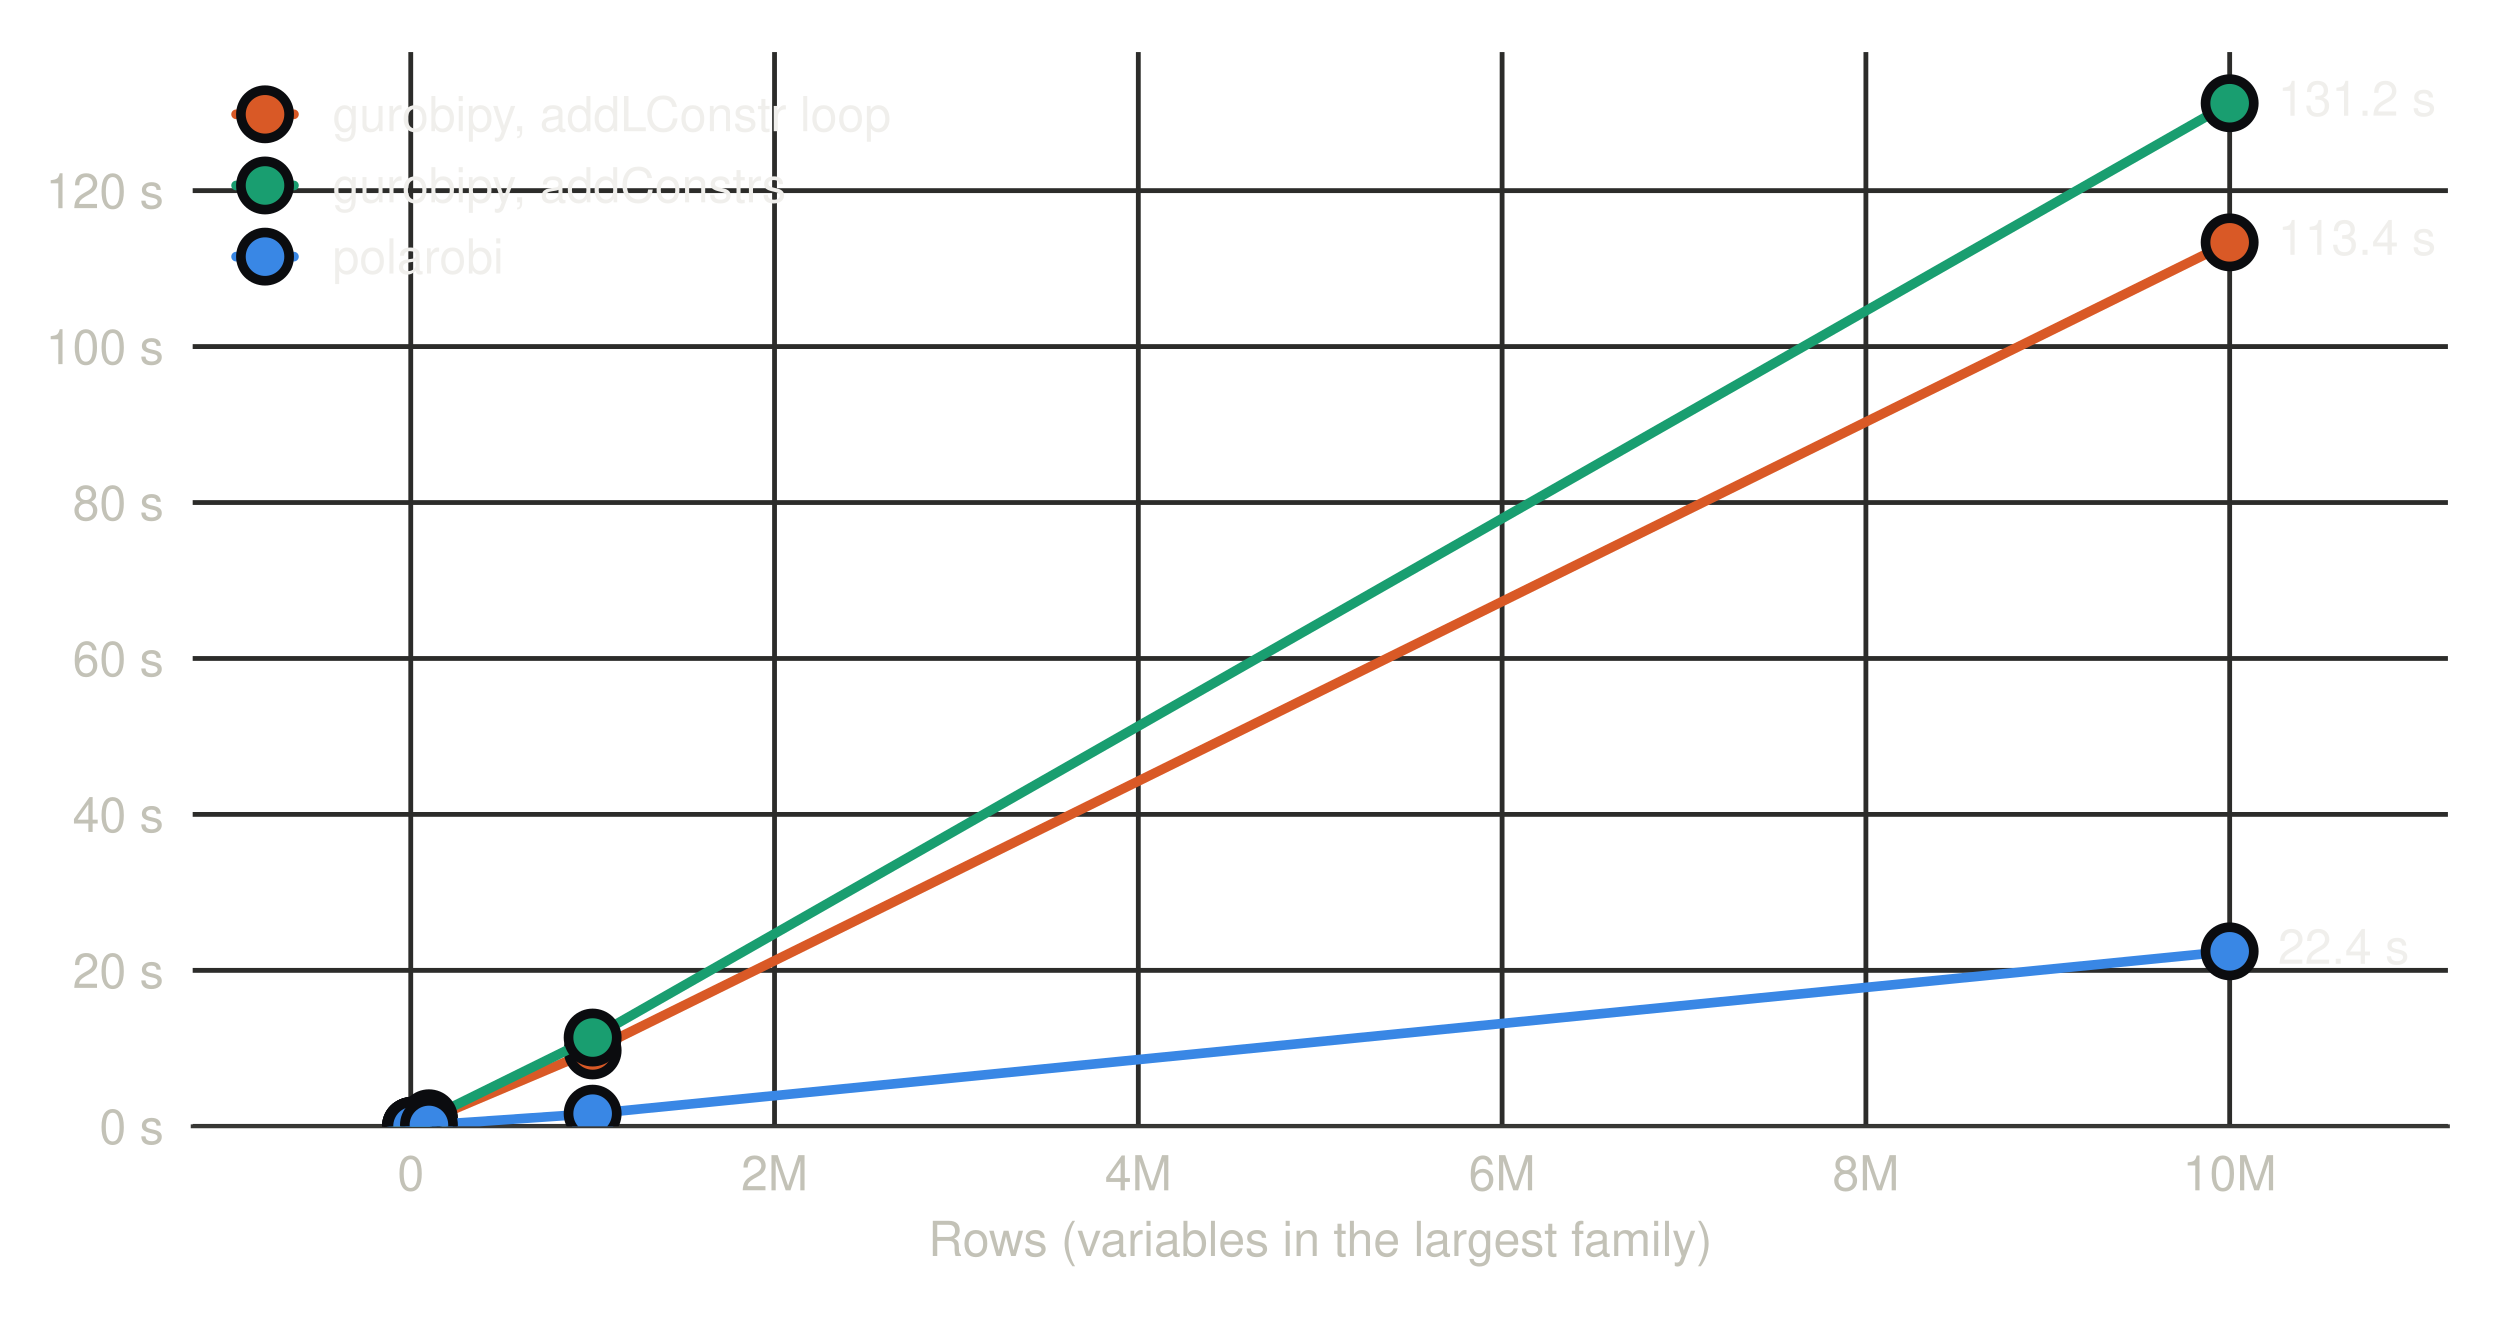
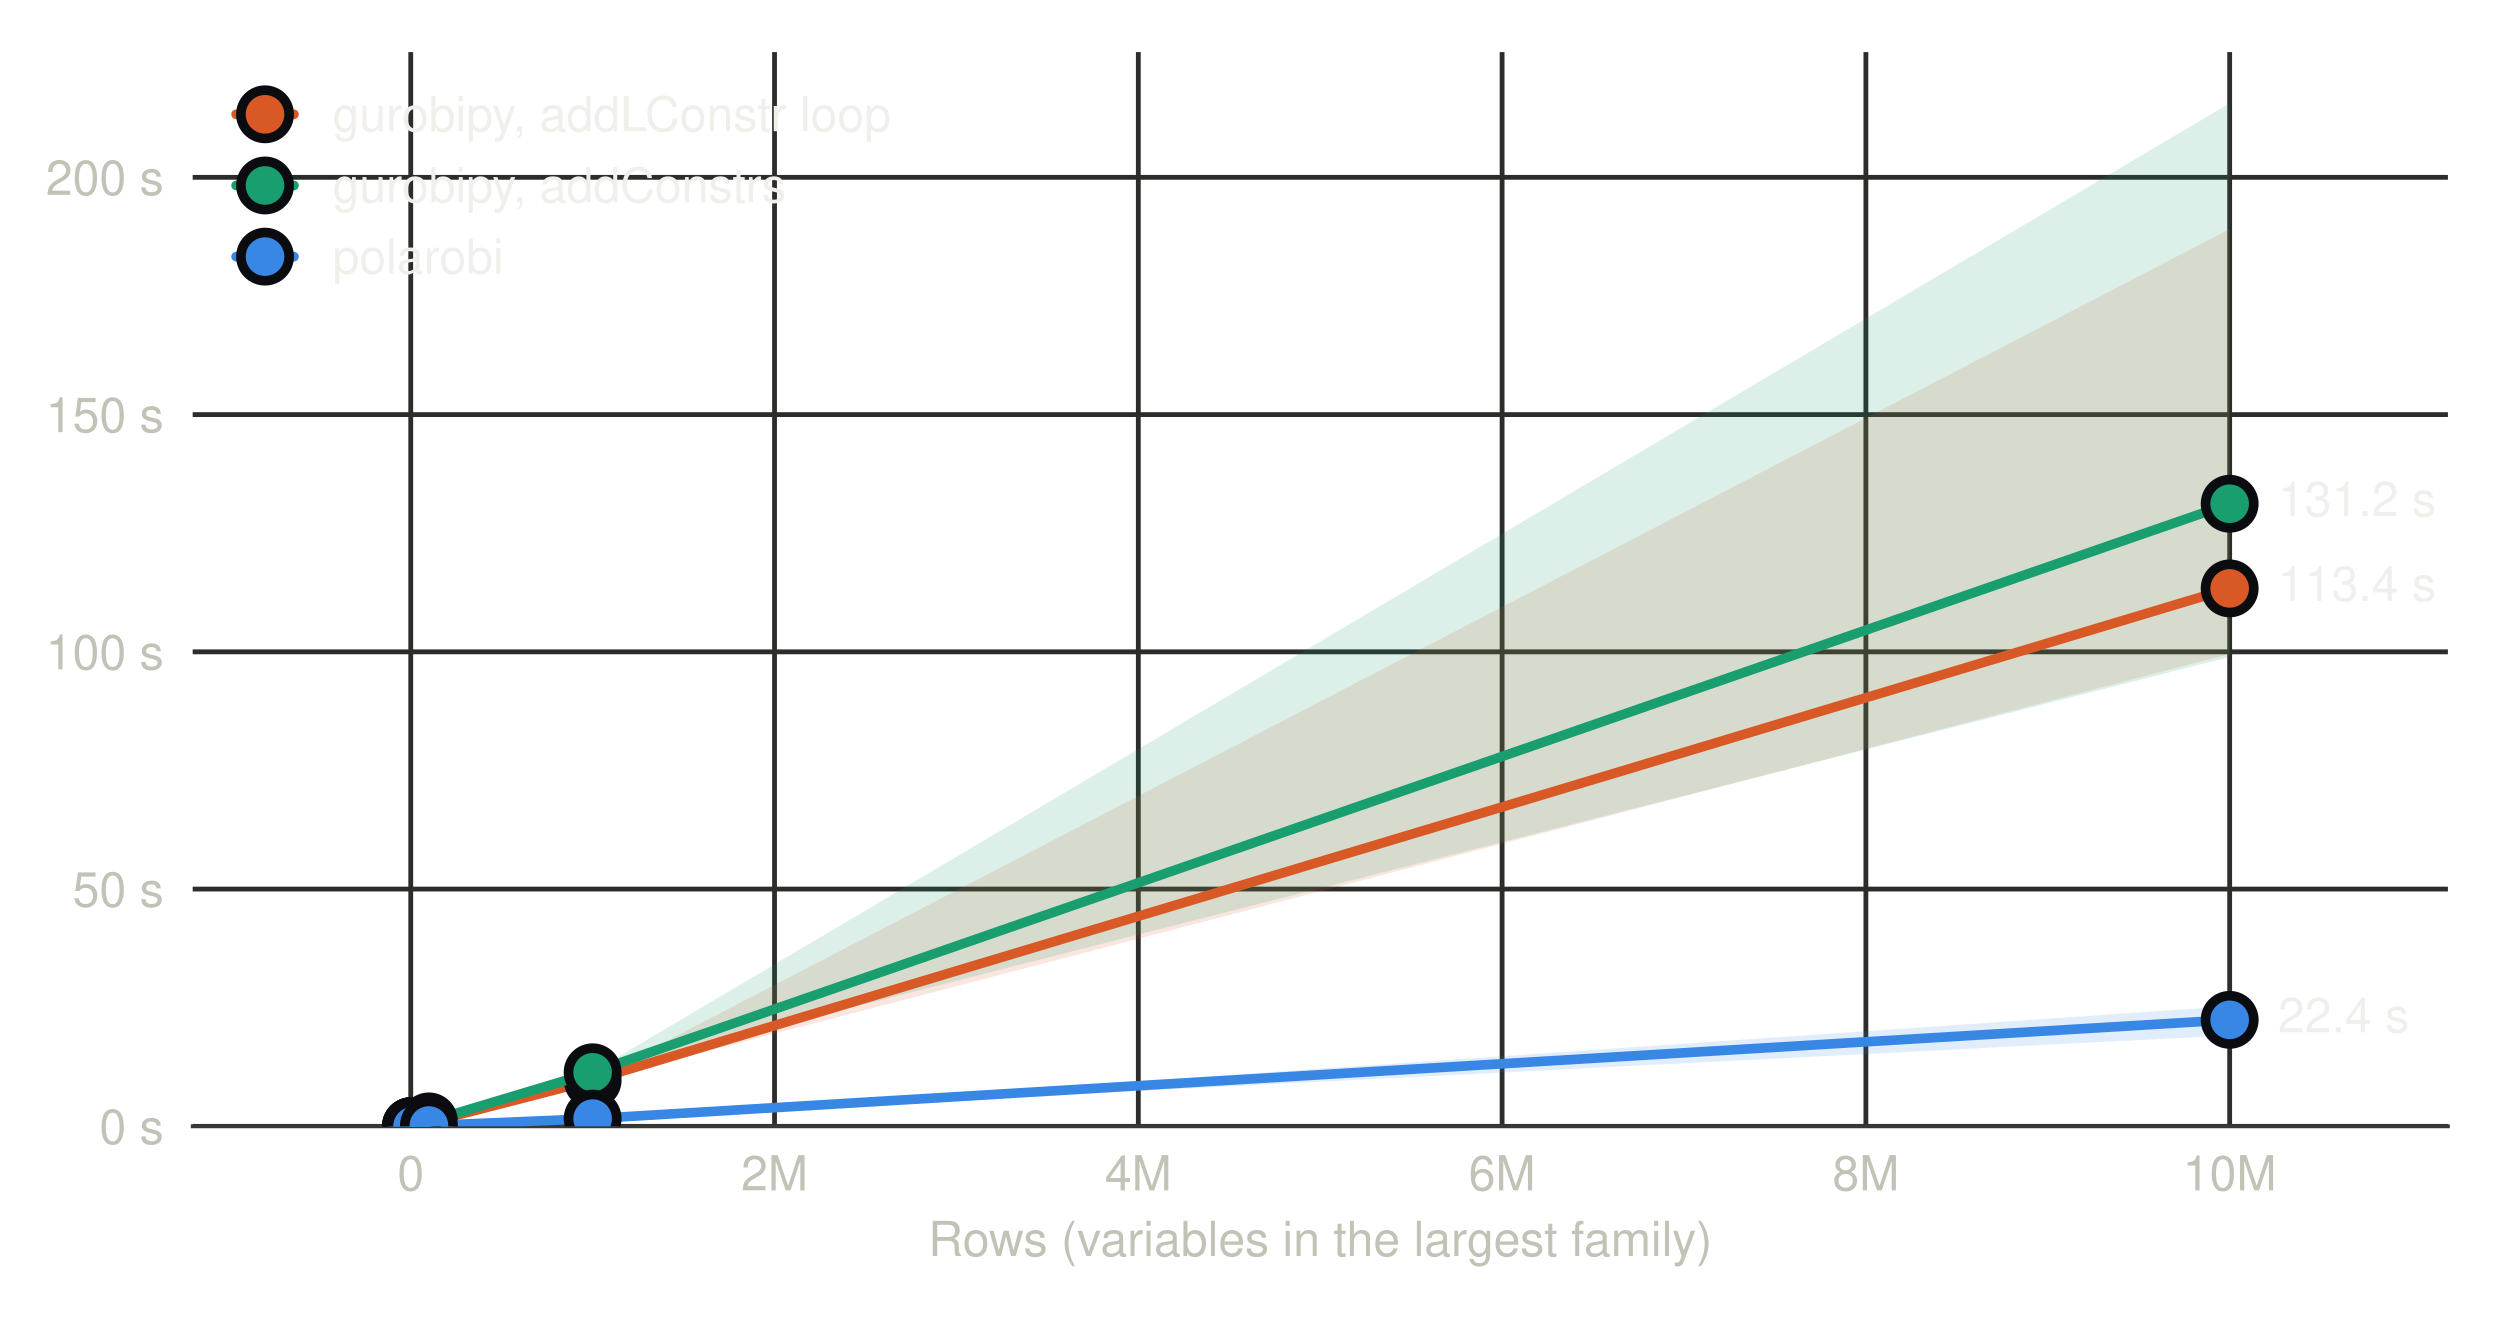
<svg xmlns="http://www.w3.org/2000/svg" xmlns:xlink="http://www.w3.org/1999/xlink" width="518.4pt" height="273.6pt" viewBox="0 0 518.4 273.6" version="1.1">
  <defs>
    <style type="text/css">*{stroke-linejoin: round; stroke-linecap: butt}</style>
  </defs>
  <g id="figure_1">
    <g id="patch_1">
      <path d="M 0 273.6  L 518.4 273.6  L 518.4 0  L 0 0  L 0 273.6  z " style="fill: none; opacity: 0" />
    </g>
    <g id="axes_1">
      <g id="patch_2">
        <path d="M 39.955 233.553  L 507.6 233.553  L 507.6 10.8  L 39.955 10.8  L 39.955 233.553  z " style="fill: none" />
      </g>
      <g id="matplotlib.axis_1">
        <g id="xtick_1">
          <g id="line2d_1">
-             <path d="M 85.173 233.553  L 85.173 10.8  " clip-path="url(#p7790761576)" style="fill: none; stroke: #2c2c2a; stroke-linecap: square" />
+             <path d="M 85.173 233.553  L 85.173 10.8  " clip-path="url(#p971f4e60b7)" style="fill: none; stroke: #2c2c2a; stroke-linecap: square" />
          </g>
          <g id="line2d_2" />
          <g id="text_1">
            <text style="font-size: 10px; font-family: 'Segoe UI', 'Helvetica', 'Arial', 'DejaVu Sans', sans-serif; text-anchor: middle; fill: #c3c2b7" x="85.173" y="246.833" transform="rotate(-0 85.17297 246.833)">0</text>
          </g>
        </g>
        <g id="xtick_2">
          <g id="line2d_3">
-             <path d="M 160.607 233.553  L 160.607 10.8  " clip-path="url(#p7790761576)" style="fill: none; stroke: #2c2c2a; stroke-linecap: square" />
+             <path d="M 160.607 233.553  L 160.607 10.8  " clip-path="url(#p971f4e60b7)" style="fill: none; stroke: #2c2c2a; stroke-linecap: square" />
          </g>
          <g id="line2d_4" />
          <g id="text_2">
            <text style="font-size: 10px; font-family: 'Segoe UI', 'Helvetica', 'Arial', 'DejaVu Sans', sans-serif; text-anchor: middle; fill: #c3c2b7" x="160.607" y="246.833" transform="rotate(-0 160.6072 246.833)">2M</text>
          </g>
        </g>
        <g id="xtick_3">
          <g id="line2d_5">
-             <path d="M 236.041 233.553  L 236.041 10.8  " clip-path="url(#p7790761576)" style="fill: none; stroke: #2c2c2a; stroke-linecap: square" />
+             <path d="M 236.041 233.553  L 236.041 10.8  " clip-path="url(#p971f4e60b7)" style="fill: none; stroke: #2c2c2a; stroke-linecap: square" />
          </g>
          <g id="line2d_6" />
          <g id="text_3">
            <text style="font-size: 10px; font-family: 'Segoe UI', 'Helvetica', 'Arial', 'DejaVu Sans', sans-serif; text-anchor: middle; fill: #c3c2b7" x="236.041" y="246.833" transform="rotate(-0 236.0414 246.833)">4M</text>
          </g>
        </g>
        <g id="xtick_4">
          <g id="line2d_7">
-             <path d="M 311.476 233.553  L 311.476 10.8  " clip-path="url(#p7790761576)" style="fill: none; stroke: #2c2c2a; stroke-linecap: square" />
+             <path d="M 311.476 233.553  L 311.476 10.8  " clip-path="url(#p971f4e60b7)" style="fill: none; stroke: #2c2c2a; stroke-linecap: square" />
          </g>
          <g id="line2d_8" />
          <g id="text_4">
            <text style="font-size: 10px; font-family: 'Segoe UI', 'Helvetica', 'Arial', 'DejaVu Sans', sans-serif; text-anchor: middle; fill: #c3c2b7" x="311.476" y="246.833" transform="rotate(-0 311.4756 246.833)">6M</text>
          </g>
        </g>
        <g id="xtick_5">
          <g id="line2d_9">
-             <path d="M 386.91 233.553  L 386.91 10.8  " clip-path="url(#p7790761576)" style="fill: none; stroke: #2c2c2a; stroke-linecap: square" />
+             <path d="M 386.91 233.553  L 386.91 10.8  " clip-path="url(#p971f4e60b7)" style="fill: none; stroke: #2c2c2a; stroke-linecap: square" />
          </g>
          <g id="line2d_10" />
          <g id="text_5">
            <text style="font-size: 10px; font-family: 'Segoe UI', 'Helvetica', 'Arial', 'DejaVu Sans', sans-serif; text-anchor: middle; fill: #c3c2b7" x="386.91" y="246.833" transform="rotate(-0 386.9098 246.833)">8M</text>
          </g>
        </g>
        <g id="xtick_6">
          <g id="line2d_11">
-             <path d="M 462.344 233.553  L 462.344 10.8  " clip-path="url(#p7790761576)" style="fill: none; stroke: #2c2c2a; stroke-linecap: square" />
+             <path d="M 462.344 233.553  L 462.344 10.8  " clip-path="url(#p971f4e60b7)" style="fill: none; stroke: #2c2c2a; stroke-linecap: square" />
          </g>
          <g id="line2d_12" />
          <g id="text_6">
            <text style="font-size: 10px; font-family: 'Segoe UI', 'Helvetica', 'Arial', 'DejaVu Sans', sans-serif; text-anchor: middle; fill: #c3c2b7" x="462.344" y="246.833" transform="rotate(-0 462.344 246.833)">10M</text>
          </g>
        </g>
        <g id="text_7">
          <text style="font-size: 10px; font-family: 'Segoe UI', 'Helvetica', 'Arial', 'DejaVu Sans', sans-serif; text-anchor: middle; fill: #c3c2b7" x="273.777" y="260.447" transform="rotate(-0 273.7773 260.4469)">Rows (variables in the largest family)</text>
        </g>
      </g>
      <g id="matplotlib.axis_2">
        <g id="ytick_1">
          <g id="line2d_13">
-             <path d="M 39.955 233.553  L 507.6 233.553  " clip-path="url(#p7790761576)" style="fill: none; stroke: #2c2c2a; stroke-linecap: square" />
+             <path d="M 39.955 233.553  L 507.6 233.553  " clip-path="url(#p971f4e60b7)" style="fill: none; stroke: #2c2c2a; stroke-linecap: square" />
          </g>
          <g id="line2d_14" />
          <g id="text_8">
            <text style="font-size: 10px; font-family: 'Segoe UI', 'Helvetica', 'Arial', 'DejaVu Sans', sans-serif; text-anchor: end; fill: #c3c2b7" x="33.955" y="237.193" transform="rotate(-0 33.95469 237.1929)">0 s</text>
          </g>
        </g>
        <g id="ytick_2">
          <g id="line2d_15">
-             <path d="M 39.955 201.215  L 507.6 201.215  " clip-path="url(#p7790761576)" style="fill: none; stroke: #2c2c2a; stroke-linecap: square" />
+             <path d="M 39.955 184.358  L 507.6 184.358  " clip-path="url(#p971f4e60b7)" style="fill: none; stroke: #2c2c2a; stroke-linecap: square" />
          </g>
          <g id="line2d_16" />
          <g id="text_9">
-             <text style="font-size: 10px; font-family: 'Segoe UI', 'Helvetica', 'Arial', 'DejaVu Sans', sans-serif; text-anchor: end; fill: #c3c2b7" x="33.955" y="204.855" transform="rotate(-0 33.95469 204.8555)">20 s</text>
+             <text style="font-size: 10px; font-family: 'Segoe UI', 'Helvetica', 'Arial', 'DejaVu Sans', sans-serif; text-anchor: end; fill: #c3c2b7" x="33.955" y="187.998" transform="rotate(-0 33.95469 187.998)">50 s</text>
          </g>
        </g>
        <g id="ytick_3">
          <g id="line2d_17">
-             <path d="M 39.955 168.878  L 507.6 168.878  " clip-path="url(#p7790761576)" style="fill: none; stroke: #2c2c2a; stroke-linecap: square" />
+             <path d="M 39.955 135.163  L 507.6 135.163  " clip-path="url(#p971f4e60b7)" style="fill: none; stroke: #2c2c2a; stroke-linecap: square" />
          </g>
          <g id="line2d_18" />
          <g id="text_10">
-             <text style="font-size: 10px; font-family: 'Segoe UI', 'Helvetica', 'Arial', 'DejaVu Sans', sans-serif; text-anchor: end; fill: #c3c2b7" x="33.955" y="172.518" transform="rotate(-0 33.95469 172.518)">40 s</text>
+             <text style="font-size: 10px; font-family: 'Segoe UI', 'Helvetica', 'Arial', 'DejaVu Sans', sans-serif; text-anchor: end; fill: #c3c2b7" x="33.955" y="138.803" transform="rotate(-0 33.95469 138.8031)">100 s</text>
          </g>
        </g>
        <g id="ytick_4">
          <g id="line2d_19">
-             <path d="M 39.955 136.54  L 507.6 136.54  " clip-path="url(#p7790761576)" style="fill: none; stroke: #2c2c2a; stroke-linecap: square" />
+             <path d="M 39.955 85.968  L 507.6 85.968  " clip-path="url(#p971f4e60b7)" style="fill: none; stroke: #2c2c2a; stroke-linecap: square" />
          </g>
          <g id="line2d_20" />
          <g id="text_11">
-             <text style="font-size: 10px; font-family: 'Segoe UI', 'Helvetica', 'Arial', 'DejaVu Sans', sans-serif; text-anchor: end; fill: #c3c2b7" x="33.955" y="140.181" transform="rotate(-0 33.95469 140.1806)">60 s</text>
+             <text style="font-size: 10px; font-family: 'Segoe UI', 'Helvetica', 'Arial', 'DejaVu Sans', sans-serif; text-anchor: end; fill: #c3c2b7" x="33.955" y="89.608" transform="rotate(-0 33.95469 89.60827)">150 s</text>
          </g>
        </g>
        <g id="ytick_5">
          <g id="line2d_21">
-             <path d="M 39.955 104.203  L 507.6 104.203  " clip-path="url(#p7790761576)" style="fill: none; stroke: #2c2c2a; stroke-linecap: square" />
+             <path d="M 39.955 36.773  L 507.6 36.773  " clip-path="url(#p971f4e60b7)" style="fill: none; stroke: #2c2c2a; stroke-linecap: square" />
          </g>
          <g id="line2d_22" />
          <g id="text_12">
-             <text style="font-size: 10px; font-family: 'Segoe UI', 'Helvetica', 'Arial', 'DejaVu Sans', sans-serif; text-anchor: end; fill: #c3c2b7" x="33.955" y="107.843" transform="rotate(-0 33.95469 107.8432)">80 s</text>
-           </g>
-         </g>
-         <g id="ytick_6">
-           <g id="line2d_23">
-             <path d="M 39.955 71.866  L 507.6 71.866  " clip-path="url(#p7790761576)" style="fill: none; stroke: #2c2c2a; stroke-linecap: square" />
-           </g>
-           <g id="line2d_24" />
-           <g id="text_13">
-             <text style="font-size: 10px; font-family: 'Segoe UI', 'Helvetica', 'Arial', 'DejaVu Sans', sans-serif; text-anchor: end; fill: #c3c2b7" x="33.955" y="75.506" transform="rotate(-0 33.95469 75.50578)">100 s</text>
-           </g>
-         </g>
-         <g id="ytick_7">
-           <g id="line2d_25">
-             <path d="M 39.955 39.528  L 507.6 39.528  " clip-path="url(#p7790761576)" style="fill: none; stroke: #2c2c2a; stroke-linecap: square" />
-           </g>
-           <g id="line2d_26" />
-           <g id="text_14">
-             <text style="font-size: 10px; font-family: 'Segoe UI', 'Helvetica', 'Arial', 'DejaVu Sans', sans-serif; text-anchor: end; fill: #c3c2b7" x="33.955" y="43.168" transform="rotate(-0 33.95469 43.16836)">120 s</text>
-           </g>
+             <text style="font-size: 10px; font-family: 'Segoe UI', 'Helvetica', 'Arial', 'DejaVu Sans', sans-serif; text-anchor: end; fill: #c3c2b7" x="33.955" y="40.413" transform="rotate(-0 33.95469 40.4134)">200 s</text>
+           </g>
+         </g>
+       </g>
+       <g id="FillBetweenPolyCollection_1">
+         <defs>
+           <path id="mec2555ea24" d="M 85.211 -40.063  L 85.211 -40.063  L 85.55 -40.116  L 88.945 -40.665  L 122.89 -49.424  L 462.344 -138.007  L 462.344 -226.112  L 462.344 -226.112  L 122.89 -49.777  L 88.945 -40.895  L 85.55 -40.118  L 85.211 -40.063  z " />
+         </defs>
+         <g clip-path="url(#p971f4e60b7)">
+           <use xlink:href="#mec2555ea24" x="0" y="273.6" style="fill: #d95926; fill-opacity: 0.15" />
+         </g>
+       </g>
+       <g id="FillBetweenPolyCollection_2">
+         <defs>
+           <path id="m7594806549" d="M 85.211 -40.074  L 85.211 -40.073  L 85.55 -40.152  L 88.945 -41.052  L 122.89 -51.044  L 462.344 -137.37  L 462.344 -252.193  L 462.344 -252.193  L 122.89 -51.311  L 88.945 -41.176  L 85.55 -40.156  L 85.211 -40.074  z " />
+         </defs>
+         <g clip-path="url(#p971f4e60b7)">
+           <use xlink:href="#m7594806549" x="0" y="273.6" style="fill: #199e70; fill-opacity: 0.15" />
+         </g>
+       </g>
+       <g id="FillBetweenPolyCollection_3">
+         <defs>
+           <path id="m93dba14d1f" d="M 85.211 -40.067  L 85.211 -40.061  L 85.55 -40.071  L 88.945 -40.207  L 122.89 -41.617  L 462.344 -58.89  L 462.344 -64.955  L 462.344 -64.955  L 122.89 -41.643  L 88.945 -40.234  L 85.55 -40.073  L 85.211 -40.067  z " />
+         </defs>
+         <g clip-path="url(#p971f4e60b7)">
+           <use xlink:href="#m93dba14d1f" x="0" y="273.6" style="fill: #3987e5; fill-opacity: 0.15" />
        </g>
      </g>
      <g id="patch_3">
        <path d="M 39.955 233.553  L 507.6 233.553  " style="fill: none; stroke: #383835; stroke-width: 0.8; stroke-linejoin: miter; stroke-linecap: square" />
      </g>
-       <g id="line2d_27">
-         <path d="M 85.211 233.527  L 85.55 233.437  L 88.945 232.196  L 122.89 217.822  L 462.344 50.252  " clip-path="url(#p7790761576)" style="fill: none; stroke: #d95926; stroke-width: 2; stroke-linecap: round" />
-         <defs>
-           <path id="mc3b1f64f59" d="M 0 5  C 1.326 5 2.598 4.473 3.536 3.536  C 4.473 2.598 5 1.326 5 0  C 5 -1.326 4.473 -2.598 3.536 -3.536  C 2.598 -4.473 1.326 -5 0 -5  C -1.326 -5 -2.598 -4.473 -3.536 -3.536  C -4.473 -2.598 -5 -1.326 -5 0  C -5 1.326 -4.473 2.598 -3.536 3.536  C -2.598 4.473 -1.326 5 0 5  z " style="stroke: #0b0c0f; stroke-width: 2" />
-         </defs>
-         <g clip-path="url(#p7790761576)">
-           <use xlink:href="#mc3b1f64f59" x="85.211" y="233.527" style="fill: #d95926; stroke: #0b0c0f; stroke-width: 2" />
-           <use xlink:href="#mc3b1f64f59" x="85.55" y="233.437" style="fill: #d95926; stroke: #0b0c0f; stroke-width: 2" />
-           <use xlink:href="#mc3b1f64f59" x="88.945" y="232.196" style="fill: #d95926; stroke: #0b0c0f; stroke-width: 2" />
-           <use xlink:href="#mc3b1f64f59" x="122.89" y="217.822" style="fill: #d95926; stroke: #0b0c0f; stroke-width: 2" />
-           <use xlink:href="#mc3b1f64f59" x="462.344" y="50.252" style="fill: #d95926; stroke: #0b0c0f; stroke-width: 2" />
-         </g>
-       </g>
-       <g id="line2d_28">
-         <path d="M 85.211 233.51  L 85.55 233.378  L 88.945 231.882  L 122.89 215.145  L 462.344 21.406  " clip-path="url(#p7790761576)" style="fill: none; stroke: #199e70; stroke-width: 2; stroke-linecap: round" />
-         <defs>
-           <path id="m964a53d4c5" d="M 0 5  C 1.326 5 2.598 4.473 3.536 3.536  C 4.473 2.598 5 1.326 5 0  C 5 -1.326 4.473 -2.598 3.536 -3.536  C 2.598 -4.473 1.326 -5 0 -5  C -1.326 -5 -2.598 -4.473 -3.536 -3.536  C -4.473 -2.598 -5 -1.326 -5 0  C -5 1.326 -4.473 2.598 -3.536 3.536  C -2.598 4.473 -1.326 5 0 5  z " style="stroke: #0b0c0f; stroke-width: 2" />
-         </defs>
-         <g clip-path="url(#p7790761576)">
-           <use xlink:href="#m964a53d4c5" x="85.211" y="233.51" style="fill: #199e70; stroke: #0b0c0f; stroke-width: 2" />
-           <use xlink:href="#m964a53d4c5" x="85.55" y="233.378" style="fill: #199e70; stroke: #0b0c0f; stroke-width: 2" />
-           <use xlink:href="#m964a53d4c5" x="88.945" y="231.882" style="fill: #199e70; stroke: #0b0c0f; stroke-width: 2" />
-           <use xlink:href="#m964a53d4c5" x="122.89" y="215.145" style="fill: #199e70; stroke: #0b0c0f; stroke-width: 2" />
-           <use xlink:href="#m964a53d4c5" x="462.344" y="21.406" style="fill: #199e70; stroke: #0b0c0f; stroke-width: 2" />
-         </g>
-       </g>
-       <g id="line2d_29">
-         <path d="M 85.211 233.526  L 85.55 233.51  L 88.945 233.275  L 122.89 230.931  L 462.344 197.27  " clip-path="url(#p7790761576)" style="fill: none; stroke: #3987e5; stroke-width: 2; stroke-linecap: round" />
-         <defs>
-           <path id="m40c1945b66" d="M 0 5  C 1.326 5 2.598 4.473 3.536 3.536  C 4.473 2.598 5 1.326 5 0  C 5 -1.326 4.473 -2.598 3.536 -3.536  C 2.598 -4.473 1.326 -5 0 -5  C -1.326 -5 -2.598 -4.473 -3.536 -3.536  C -4.473 -2.598 -5 -1.326 -5 0  C -5 1.326 -4.473 2.598 -3.536 3.536  C -2.598 4.473 -1.326 5 0 5  z " style="stroke: #0b0c0f; stroke-width: 2" />
-         </defs>
-         <g clip-path="url(#p7790761576)">
-           <use xlink:href="#m40c1945b66" x="85.211" y="233.526" style="fill: #3987e5; stroke: #0b0c0f; stroke-width: 2" />
-           <use xlink:href="#m40c1945b66" x="85.55" y="233.51" style="fill: #3987e5; stroke: #0b0c0f; stroke-width: 2" />
-           <use xlink:href="#m40c1945b66" x="88.945" y="233.275" style="fill: #3987e5; stroke: #0b0c0f; stroke-width: 2" />
-           <use xlink:href="#m40c1945b66" x="122.89" y="230.931" style="fill: #3987e5; stroke: #0b0c0f; stroke-width: 2" />
-           <use xlink:href="#m40c1945b66" x="462.344" y="197.27" style="fill: #3987e5; stroke: #0b0c0f; stroke-width: 2" />
-         </g>
+       <g id="line2d_23">
+         <path d="M 85.211 233.537  L 85.55 233.483  L 88.945 232.727  L 122.89 223.98  L 462.344 122.011  " clip-path="url(#p971f4e60b7)" style="fill: none; stroke: #d95926; stroke-width: 2; stroke-linecap: round" />
+         <defs>
+           <path id="ma457d35b74" d="M 0 5  C 1.326 5 2.598 4.473 3.536 3.536  C 4.473 2.598 5 1.326 5 0  C 5 -1.326 4.473 -2.598 3.536 -3.536  C 2.598 -4.473 1.326 -5 0 -5  C -1.326 -5 -2.598 -4.473 -3.536 -3.536  C -4.473 -2.598 -5 -1.326 -5 0  C -5 1.326 -4.473 2.598 -3.536 3.536  C -2.598 4.473 -1.326 5 0 5  z " style="stroke: #0b0c0f; stroke-width: 2" />
+         </defs>
+         <g clip-path="url(#p971f4e60b7)">
+           <use xlink:href="#ma457d35b74" x="85.211" y="233.537" style="fill: #d95926; stroke: #0b0c0f; stroke-width: 2" />
+           <use xlink:href="#ma457d35b74" x="85.55" y="233.483" style="fill: #d95926; stroke: #0b0c0f; stroke-width: 2" />
+           <use xlink:href="#ma457d35b74" x="88.945" y="232.727" style="fill: #d95926; stroke: #0b0c0f; stroke-width: 2" />
+           <use xlink:href="#ma457d35b74" x="122.89" y="223.98" style="fill: #d95926; stroke: #0b0c0f; stroke-width: 2" />
+           <use xlink:href="#ma457d35b74" x="462.344" y="122.011" style="fill: #d95926; stroke: #0b0c0f; stroke-width: 2" />
+         </g>
+       </g>
+       <g id="line2d_24">
+         <path d="M 85.211 233.527  L 85.55 233.447  L 88.945 232.536  L 122.89 222.351  L 462.344 104.457  " clip-path="url(#p971f4e60b7)" style="fill: none; stroke: #199e70; stroke-width: 2; stroke-linecap: round" />
+         <defs>
+           <path id="m045729038d" d="M 0 5  C 1.326 5 2.598 4.473 3.536 3.536  C 4.473 2.598 5 1.326 5 0  C 5 -1.326 4.473 -2.598 3.536 -3.536  C 2.598 -4.473 1.326 -5 0 -5  C -1.326 -5 -2.598 -4.473 -3.536 -3.536  C -4.473 -2.598 -5 -1.326 -5 0  C -5 1.326 -4.473 2.598 -3.536 3.536  C -2.598 4.473 -1.326 5 0 5  z " style="stroke: #0b0c0f; stroke-width: 2" />
+         </defs>
+         <g clip-path="url(#p971f4e60b7)">
+           <use xlink:href="#m045729038d" x="85.211" y="233.527" style="fill: #199e70; stroke: #0b0c0f; stroke-width: 2" />
+           <use xlink:href="#m045729038d" x="85.55" y="233.447" style="fill: #199e70; stroke: #0b0c0f; stroke-width: 2" />
+           <use xlink:href="#m045729038d" x="88.945" y="232.536" style="fill: #199e70; stroke: #0b0c0f; stroke-width: 2" />
+           <use xlink:href="#m045729038d" x="122.89" y="222.351" style="fill: #199e70; stroke: #0b0c0f; stroke-width: 2" />
+           <use xlink:href="#m045729038d" x="462.344" y="104.457" style="fill: #199e70; stroke: #0b0c0f; stroke-width: 2" />
+         </g>
+       </g>
+       <g id="line2d_25">
+         <path d="M 85.211 233.536  L 85.55 233.527  L 88.945 233.384  L 122.89 231.957  L 462.344 211.474  " clip-path="url(#p971f4e60b7)" style="fill: none; stroke: #3987e5; stroke-width: 2; stroke-linecap: round" />
+         <defs>
+           <path id="m026dc0be92" d="M 0 5  C 1.326 5 2.598 4.473 3.536 3.536  C 4.473 2.598 5 1.326 5 0  C 5 -1.326 4.473 -2.598 3.536 -3.536  C 2.598 -4.473 1.326 -5 0 -5  C -1.326 -5 -2.598 -4.473 -3.536 -3.536  C -4.473 -2.598 -5 -1.326 -5 0  C -5 1.326 -4.473 2.598 -3.536 3.536  C -2.598 4.473 -1.326 5 0 5  z " style="stroke: #0b0c0f; stroke-width: 2" />
+         </defs>
+         <g clip-path="url(#p971f4e60b7)">
+           <use xlink:href="#m026dc0be92" x="85.211" y="233.536" style="fill: #3987e5; stroke: #0b0c0f; stroke-width: 2" />
+           <use xlink:href="#m026dc0be92" x="85.55" y="233.527" style="fill: #3987e5; stroke: #0b0c0f; stroke-width: 2" />
+           <use xlink:href="#m026dc0be92" x="88.945" y="233.384" style="fill: #3987e5; stroke: #0b0c0f; stroke-width: 2" />
+           <use xlink:href="#m026dc0be92" x="122.89" y="231.957" style="fill: #3987e5; stroke: #0b0c0f; stroke-width: 2" />
+           <use xlink:href="#m026dc0be92" x="462.344" y="211.474" style="fill: #3987e5; stroke: #0b0c0f; stroke-width: 2" />
+         </g>
+       </g>
+       <g id="text_13">
+         <text style="font-size: 10px; font-family: 'Segoe UI', 'Helvetica', 'Arial', 'DejaVu Sans', sans-serif; text-anchor: start; fill: #f0efec" x="472.344" y="214.062" transform="rotate(-0 472.344 214.0618)">22.4 s</text>
+       </g>
+       <g id="text_14">
+         <text style="font-size: 10px; font-family: 'Segoe UI', 'Helvetica', 'Arial', 'DejaVu Sans', sans-serif; text-anchor: start; fill: #f0efec" x="472.344" y="124.599" transform="rotate(-0 472.344 124.5986)">113.4 s</text>
      </g>
      <g id="text_15">
-         <text style="font-size: 10px; font-family: 'Segoe UI', 'Helvetica', 'Arial', 'DejaVu Sans', sans-serif; text-anchor: start; fill: #f0efec" x="472.344" y="199.858" transform="rotate(-0 472.344 199.8578)">22.4 s</text>
-       </g>
-       <g id="text_16">
-         <text style="font-size: 10px; font-family: 'Segoe UI', 'Helvetica', 'Arial', 'DejaVu Sans', sans-serif; text-anchor: start; fill: #f0efec" x="472.344" y="52.84" transform="rotate(-0 472.344 52.83994)">113.4 s</text>
-       </g>
-       <g id="text_17">
-         <text style="font-size: 10px; font-family: 'Segoe UI', 'Helvetica', 'Arial', 'DejaVu Sans', sans-serif; text-anchor: start; fill: #f0efec" x="472.344" y="23.994" transform="rotate(-0 472.344 23.99393)">131.2 s</text>
+         <text style="font-size: 10px; font-family: 'Segoe UI', 'Helvetica', 'Arial', 'DejaVu Sans', sans-serif; text-anchor: start; fill: #f0efec" x="472.344" y="107.045" transform="rotate(-0 472.344 107.0452)">131.2 s</text>
      </g>
      <g id="legend_1">
-         <g id="line2d_30">
+         <g id="line2d_26">
          <path d="M 48.955 23.703  L 54.955 23.703  L 60.955 23.703  " style="fill: none; stroke: #d95926; stroke-width: 2; stroke-linecap: round" />
          <g>
-             <use xlink:href="#mc3b1f64f59" x="54.955" y="23.703" style="fill: #d95926; stroke: #0b0c0f; stroke-width: 2" />
-           </g>
-         </g>
-         <g id="text_18">
+             <use xlink:href="#ma457d35b74" x="54.955" y="23.703" style="fill: #d95926; stroke: #0b0c0f; stroke-width: 2" />
+           </g>
+         </g>
+         <g id="text_16">
          <text style="font-size: 10px; font-family: 'Segoe UI', 'Helvetica', 'Arial', 'DejaVu Sans', sans-serif; text-anchor: start; fill: #f0efec" x="68.955" y="27.203" transform="rotate(-0 68.95469 27.20312)">gurobipy, addLConstr loop</text>
        </g>
-         <g id="line2d_31">
+         <g id="line2d_27">
          <path d="M 48.955 38.459  L 54.955 38.459  L 60.955 38.459  " style="fill: none; stroke: #199e70; stroke-width: 2; stroke-linecap: round" />
          <g>
-             <use xlink:href="#m964a53d4c5" x="54.955" y="38.459" style="fill: #199e70; stroke: #0b0c0f; stroke-width: 2" />
-           </g>
-         </g>
-         <g id="text_19">
+             <use xlink:href="#m045729038d" x="54.955" y="38.459" style="fill: #199e70; stroke: #0b0c0f; stroke-width: 2" />
+           </g>
+         </g>
+         <g id="text_17">
          <text style="font-size: 10px; font-family: 'Segoe UI', 'Helvetica', 'Arial', 'DejaVu Sans', sans-serif; text-anchor: start; fill: #f0efec" x="68.955" y="41.959" transform="rotate(-0 68.95469 41.95938)">gurobipy, addConstrs</text>
        </g>
-         <g id="line2d_32">
+         <g id="line2d_28">
          <path d="M 48.955 53.216  L 54.955 53.216  L 60.955 53.216  " style="fill: none; stroke: #3987e5; stroke-width: 2; stroke-linecap: round" />
          <g>
-             <use xlink:href="#m40c1945b66" x="54.955" y="53.216" style="fill: #3987e5; stroke: #0b0c0f; stroke-width: 2" />
-           </g>
-         </g>
-         <g id="text_20">
+             <use xlink:href="#m026dc0be92" x="54.955" y="53.216" style="fill: #3987e5; stroke: #0b0c0f; stroke-width: 2" />
+           </g>
+         </g>
+         <g id="text_18">
          <text style="font-size: 10px; font-family: 'Segoe UI', 'Helvetica', 'Arial', 'DejaVu Sans', sans-serif; text-anchor: start; fill: #f0efec" x="68.955" y="56.716" transform="rotate(-0 68.95469 56.71563)">polarobi</text>
        </g>
      </g>
    </g>
  </g>
  <defs>
-     <clipPath id="p7790761576">
+     <clipPath id="p971f4e60b7">
      <rect x="39.955" y="10.8" width="467.645" height="222.753" />
    </clipPath>
  </defs>
</svg>
